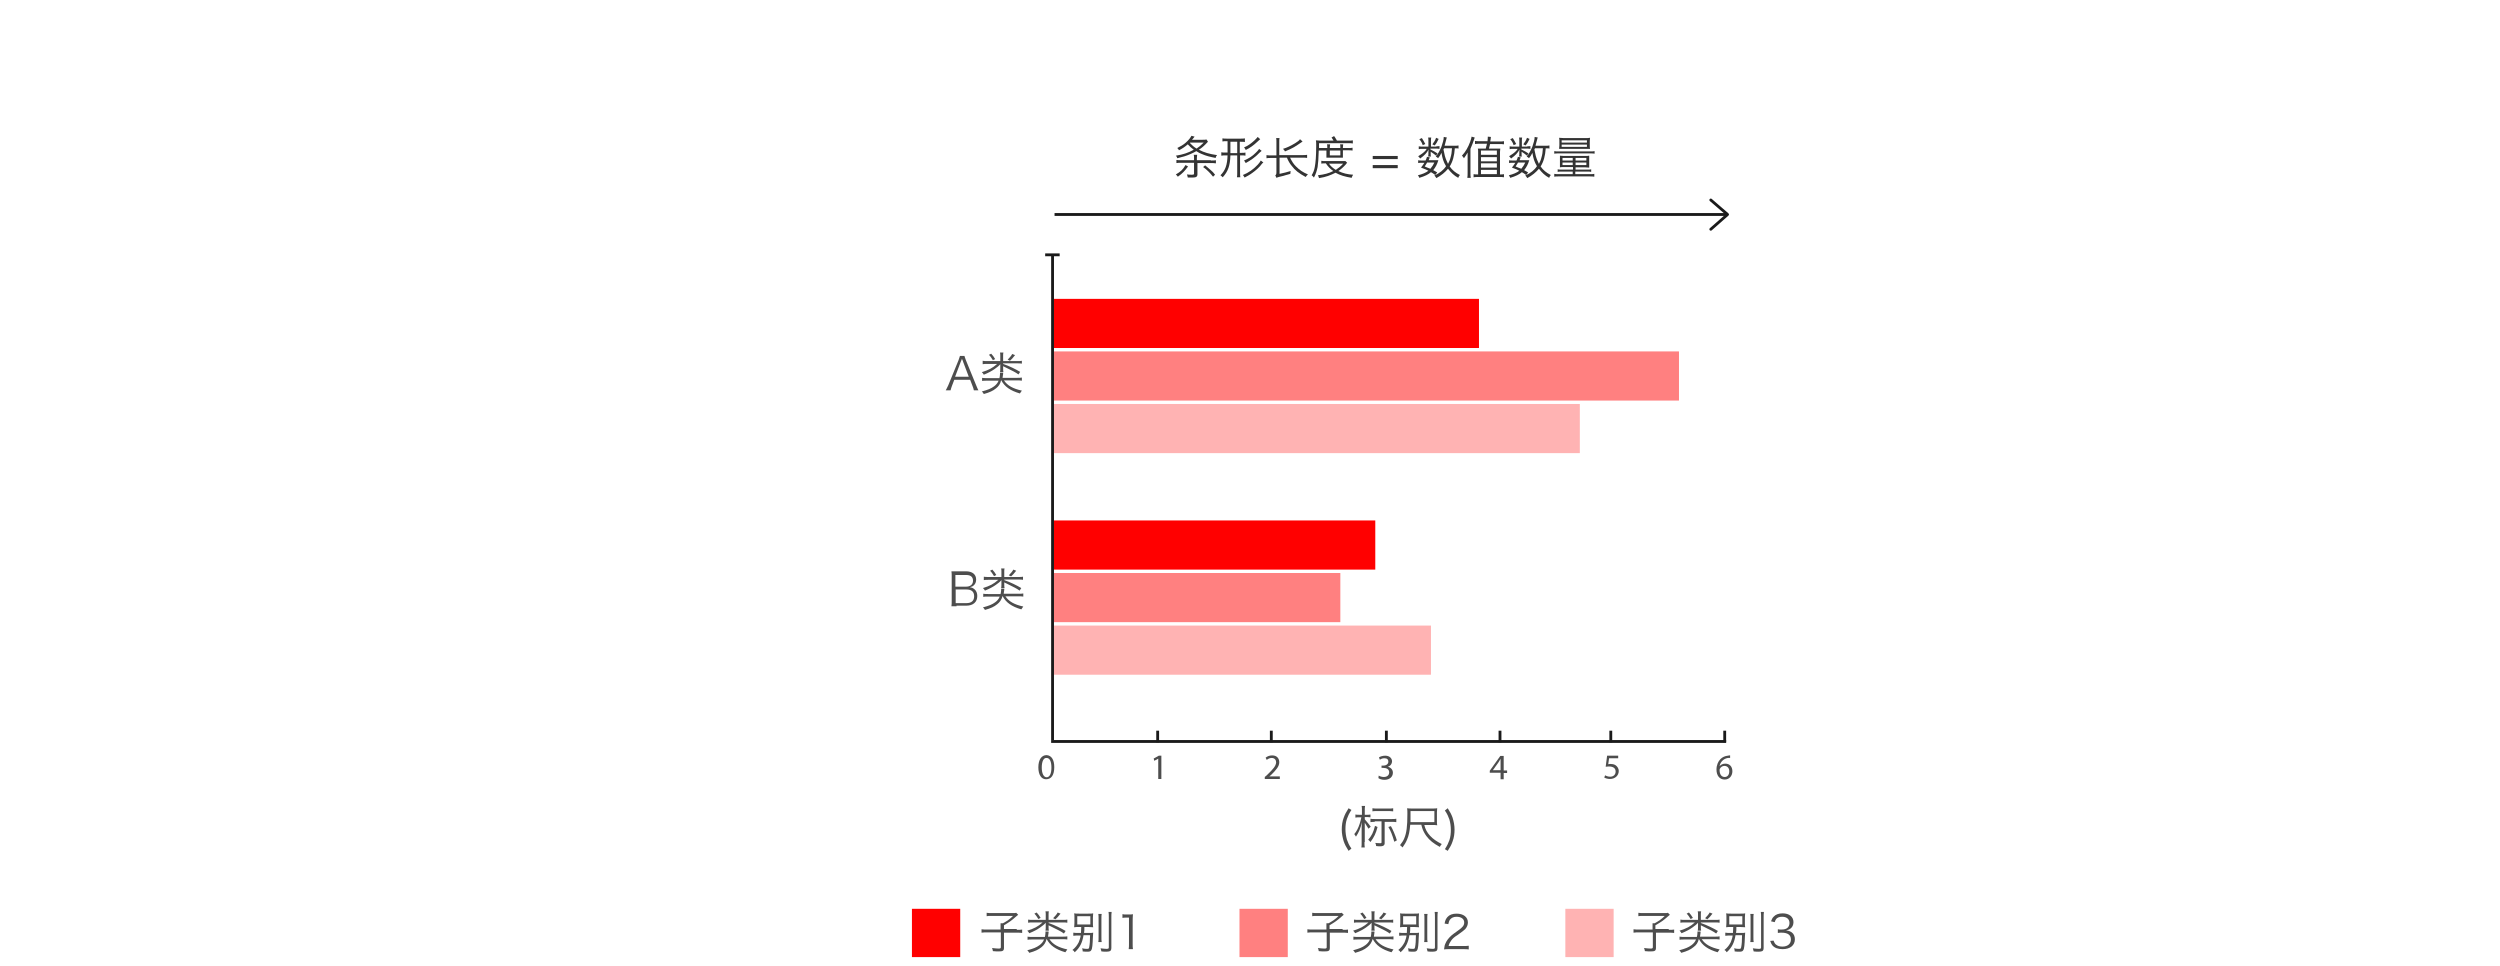
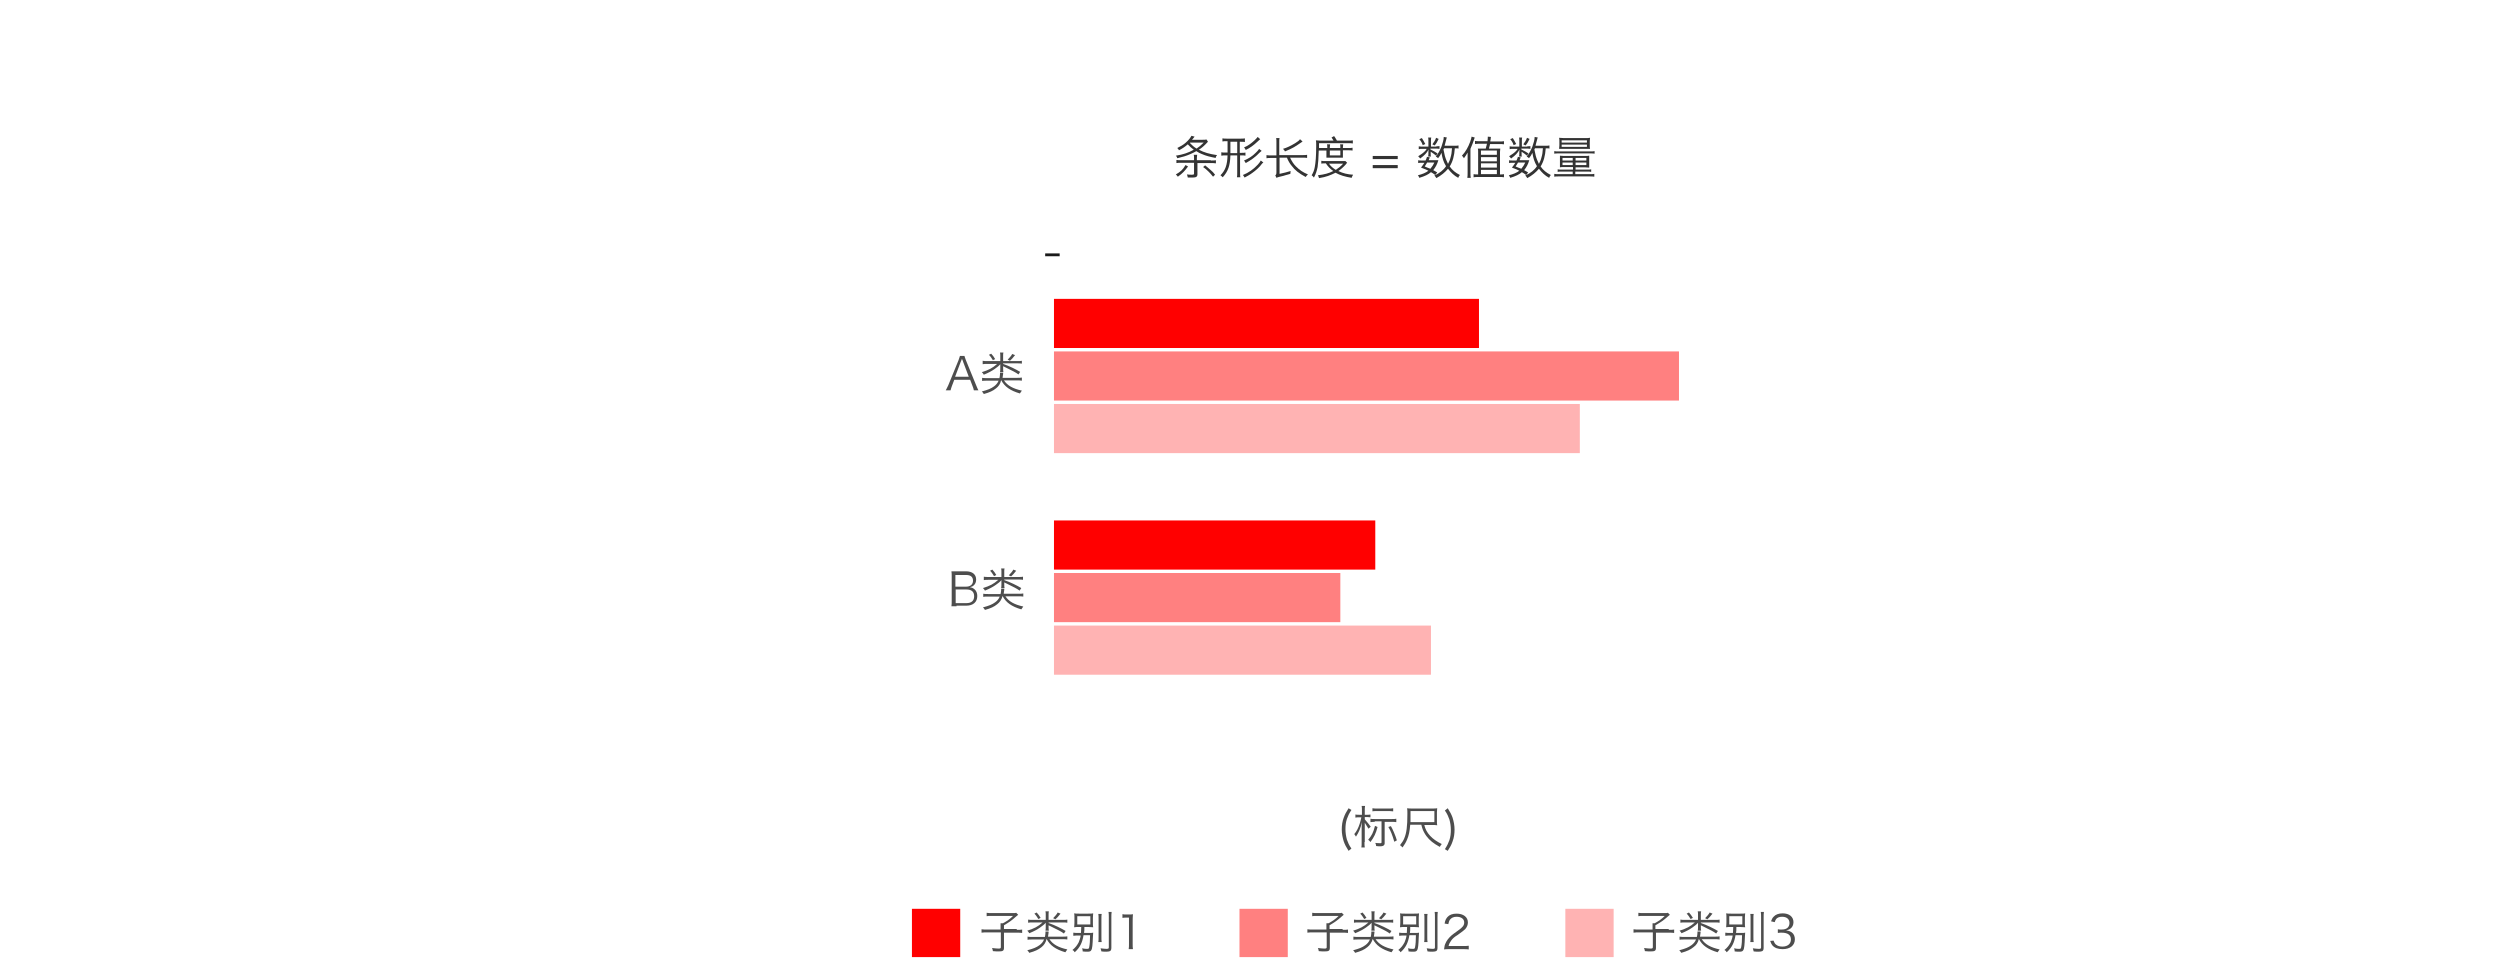
<svg xmlns="http://www.w3.org/2000/svg" width="900" height="340" viewBox="-300,-30,880,340" style="max-width: 100%; height: auto; font: 10px sans-serif;">
  <g id="Layer_2">
    <rect x="71" y="75.2" width="149.6" height="17.3" fill="#FF0000" />
    <rect x="71" y="93.7" width="220" height="17.3" fill="#FF8080" />
    <rect x="71" y="112.2" width="185.1" height="17.3" fill="#FFB3B3" />
    <rect x="71" y="153.2" width="113.1" height="17.3" fill="#FF0000" />
    <rect x="71" y="171.7" width="100.8" height="17.3" fill="#FF8080" />
    <rect x="71" y="190.2" width="132.7" height="17.3" fill="#FFB3B3" />
  </g>
  <g id="Layer_1">
    <g>
-       <path d="M71.1,240c0,2.8-1,4.3-2.9,4.3c-1.6,0-2.7-1.5-2.7-4.2c0-2.8,1.2-4.3,2.9-4.3C70.1,235.9,71.1,237.4,71.1,240    z M66.7,240.2c0,2.1,0.7,3.4,1.7,3.4c1.1,0,1.7-1.3,1.7-3.4c0-2-0.5-3.4-1.7-3.4C67.4,236.7,66.7,237.9,66.7,240.2z" fill="#4D4D4D" />
-     </g>
-     <g>
-       <path d="M107.8,237L107.8,237l-1.5,0.8l-0.2-0.8l1.8-1h0.9v8.2h-1.1V237z" fill="#4D4D4D" />
-     </g>
-     <g>
-       <path d="M145.2,244.2v-0.7l0.9-0.8c2.1-2,3-3.1,3.1-4.3c0-0.8-0.4-1.6-1.6-1.6c-0.7,0-1.4,0.4-1.7,0.7l-0.4-0.8    c0.6-0.5,1.4-0.8,2.3-0.8c1.8,0,2.5,1.2,2.5,2.4c0,1.5-1.1,2.7-2.8,4.4l-0.7,0.6v0h3.7v0.9H145.2z" fill="#4D4D4D" />
-     </g>
-     <g>
-       <path d="M185.3,243c0.3,0.2,1,0.5,1.8,0.5c1.4,0,1.9-0.9,1.9-1.6c0-1.2-1-1.6-2.1-1.6h-0.6v-0.8h0.6    c0.8,0,1.8-0.4,1.8-1.4c0-0.7-0.4-1.2-1.4-1.2c-0.7,0-1.3,0.3-1.6,0.5l-0.3-0.8c0.4-0.3,1.3-0.6,2.2-0.6c1.6,0,2.4,1,2.4,2    c0,0.8-0.5,1.6-1.5,1.9v0c1,0.2,1.8,1,1.8,2.1c0,1.3-1,2.5-3,2.5c-0.9,0-1.7-0.3-2.1-0.6L185.3,243z" fill="#4D4D4D" />
-     </g>
-     <g>
-       <path d="M228.2,244.2V242h-3.8v-0.7l3.7-5.2h1.2v5.1h1.2v0.9h-1.2v2.2H228.2z M228.2,241.1v-2.7c0-0.4,0-0.9,0-1.3h0    c-0.3,0.5-0.5,0.8-0.7,1.2l-2,2.8v0H228.2z" fill="#4D4D4D" />
-     </g>
-     <g>
-       <path d="M269.5,236.9h-3.1l-0.3,2.1c0.2,0,0.4-0.1,0.7-0.1c0.6,0,1.3,0.1,1.8,0.4c0.6,0.4,1.2,1.1,1.2,2.1    c0,1.6-1.3,2.8-3.1,2.8c-0.9,0-1.7-0.3-2-0.5l0.3-0.8c0.3,0.2,1,0.5,1.8,0.5c1.1,0,1.9-0.7,1.9-1.8c0-1.1-0.7-1.8-2.4-1.8    c-0.5,0-0.8,0.1-1.1,0.1l0.5-3.9h3.9V236.9z" fill="#4D4D4D" />
-     </g>
-     <g>
-       <path d="M309,236.8c-0.2,0-0.5,0-0.8,0c-1.7,0.3-2.7,1.6-2.9,2.9h0c0.4-0.5,1.1-0.9,2-0.9c1.5,0,2.5,1,2.5,2.7    c0,1.5-1,2.9-2.7,2.9c-1.8,0-2.9-1.4-2.9-3.5c0-1.6,0.6-2.9,1.4-3.7c0.7-0.7,1.6-1.1,2.6-1.2c0.3-0.1,0.6-0.1,0.8-0.1V236.8z     M308.7,241.5c0-1.2-0.7-1.9-1.7-1.9c-0.7,0-1.3,0.4-1.6,1c-0.1,0.1-0.1,0.3-0.1,0.5c0,1.4,0.6,2.4,1.8,2.4    C308.1,243.5,308.7,242.7,308.7,241.5z" fill="#4D4D4D" />
-     </g>
-     <line x1="70" y1="231" x2="307.6" y2="231" fill="none" stroke="#1A1A1A" />
-     <line x1="107.5" y1="231.3" x2="107.5" y2="227.2" fill="none" stroke="#1A1A1A" />
-     <line x1="147.5" y1="231.3" x2="147.5" y2="227.2" fill="none" stroke="#1A1A1A" />
-     <line x1="188" y1="231.3" x2="188" y2="227.2" fill="none" stroke="#1A1A1A" />
-     <line x1="228" y1="231.3" x2="228" y2="227.2" fill="none" stroke="#1A1A1A" />
-     <line x1="267" y1="231.3" x2="267" y2="227.2" fill="none" stroke="#1A1A1A" />
-     <line x1="307.1" y1="231.3" x2="307.1" y2="227.2" fill="none" stroke="#1A1A1A" />
-     <line x1="70.5" y1="230.5" x2="70.5" y2="60" fill="none" stroke="#1A1A1A" />
-     <g>
      <path d="M42.8,107.4c-0.1-0.6-0.3-1.1-0.5-1.6l-0.8-2.1h-5.6l-0.8,2.1c-0.2,0.6-0.4,1.1-0.5,1.6h-1.7    c0.3-0.5,0.4-0.8,0.9-1.8l3.6-8.8c0.3-0.8,0.4-1.1,0.5-1.5h1.6c0.1,0.3,0.1,0.5,0.5,1.5l3.6,8.8c0.4,1,0.6,1.4,0.8,1.8H42.8z     M39,97.3c0-0.1,0-0.1-0.4-1c-0.1,0.2-0.1,0.4-0.2,0.5c-0.1,0.3-0.1,0.4-0.2,0.5l-2,5.3h4.8L39,97.3z" fill="#4D4D4D" />
      <path d="M50.6,106.7c-1.1,0.9-2.2,1.4-4.3,2c-0.2-0.4-0.4-0.6-0.7-0.9c2.2-0.6,3.2-1,4.3-1.8c0.7-0.5,1.3-1.2,1.6-2    h-4.1c-0.8,0-1.3,0-1.7,0.1v-1.1c0.5,0.1,1,0.1,1.7,0.1h4.4c0.1-0.5,0.2-0.9,0.2-1.4c0-0.2,0-0.3,0-0.5l1.1,0c0,0.2,0,0.2,0,0.4    c-0.1,0.6-0.1,0.9-0.2,1.4H58c0.7,0,1.2,0,1.7-0.1v1.1c-0.5-0.1-1.1-0.1-1.7-0.1h-4.6c1.2,1.8,3.1,2.9,6.3,3.6    c-0.3,0.4-0.4,0.6-0.7,1c-3.4-1-5.4-2.4-6.6-4.7C52.1,105.2,51.5,106,50.6,106.7z M53.1,99.5c0,0.8,0,1,0.1,1.5H52    c0.1-0.4,0.1-0.8,0.1-1.5v-1.3c-0.4,0.5-1.1,1.1-2,1.7c-1,0.7-2.1,1.3-3.8,2c-0.2-0.4-0.4-0.6-0.7-0.9c2.5-0.8,3.7-1.4,5.4-2.9    h-3.5c-0.6,0-1.2,0-1.6,0.1V97c0.5,0.1,1,0.1,1.6,0.1h4.6v-1.9c0-0.4,0-0.7-0.1-1.1h1.2c-0.1,0.4-0.1,0.6-0.1,1.1v1.9h5    c0.7,0,1.2,0,1.6-0.1V98c-0.5-0.1-1-0.1-1.6-0.1h-5v0.2c2.3,0.8,4.3,1.8,6,2.8l-0.6,0.9c-1.1-0.8-2-1.2-4-2.2    c-0.5-0.3-1.1-0.5-1.4-0.7V99.5z M48.9,94.5c0.6,0.7,0.9,1,1.4,1.9l-0.8,0.4c-0.5-0.8-0.8-1.3-1.4-1.9L48.9,94.5z M57.3,95    c-0.8,1-1.2,1.5-1.8,2l-0.8-0.4c0.7-0.7,1.3-1.4,1.6-2L57.3,95z" fill="#4D4D4D" />
    </g>
    <g>
      <path d="M36.7,183.4c-0.7,0-1.2,0-1.8,0c0.1-0.6,0.1-1.1,0.1-2v-8.6c0-0.7,0-1.1-0.1-1.7c0.5,0,0.8,0,1.7,0h3.4    c2.3,0,3.6,1.1,3.6,2.9c0,0.9-0.3,1.6-0.9,2.1c-0.3,0.3-0.6,0.4-1.3,0.6c0.7,0.1,1.1,0.3,1.6,0.7c0.7,0.6,1,1.4,1,2.4    c0,2.1-1.4,3.4-3.9,3.4H36.7z M40.1,176.5c1.5,0,2.4-0.8,2.4-2.1c0-1.3-0.8-2-2.4-2h-3.8v4.1H40.1z M36.3,182.3h3.9    c1.7,0,2.7-0.8,2.7-2.4c0-1.6-0.9-2.4-2.7-2.4h-3.8V182.3z" fill="#4D4D4D" />
      <path d="M51,182.7c-1.1,0.9-2.2,1.4-4.3,2c-0.2-0.4-0.4-0.6-0.7-0.9c2.2-0.6,3.2-1,4.3-1.8c0.7-0.5,1.3-1.2,1.6-2    h-4.1c-0.8,0-1.3,0-1.7,0.1v-1.1c0.5,0.1,1,0.1,1.7,0.1h4.4c0.1-0.5,0.2-0.9,0.2-1.4c0-0.2,0-0.3,0-0.5l1.1,0c0,0.2,0,0.2,0,0.4    c-0.1,0.6-0.1,0.9-0.2,1.4h5.2c0.7,0,1.2,0,1.7-0.1v1.1c-0.5-0.1-1.1-0.1-1.7-0.1h-4.6c1.2,1.8,3.1,2.9,6.3,3.6    c-0.3,0.4-0.4,0.6-0.7,1c-3.4-1-5.4-2.4-6.6-4.7C52.5,181.2,51.9,182,51,182.7z M53.5,175.5c0,0.8,0,1,0.1,1.5h-1.2    c0.1-0.4,0.1-0.8,0.1-1.5v-1.3c-0.4,0.5-1.1,1.1-2,1.7c-1,0.7-2.1,1.3-3.8,2c-0.2-0.4-0.4-0.6-0.7-0.9c2.5-0.8,3.7-1.4,5.4-2.9    h-3.5c-0.6,0-1.2,0-1.6,0.1V173c0.5,0.1,1,0.1,1.6,0.1h4.6v-1.9c0-0.4,0-0.7-0.1-1.1h1.2c-0.1,0.4-0.1,0.6-0.1,1.1v1.9h5    c0.7,0,1.2,0,1.6-0.1v1.1c-0.5-0.1-1-0.1-1.6-0.1h-5v0.2c2.3,0.8,4.3,1.8,6,2.8l-0.6,0.9c-1.1-0.8-2-1.2-4-2.2    c-0.5-0.3-1.1-0.5-1.4-0.7V175.5z M49.3,170.5c0.6,0.7,0.9,1,1.4,1.9l-0.8,0.4c-0.5-0.8-0.8-1.3-1.4-1.9L49.3,170.5z M57.7,170.9    c-0.8,1-1.2,1.5-1.8,2l-0.8-0.4c0.7-0.7,1.3-1.4,1.6-2L57.7,170.9z" fill="#4D4D4D" />
    </g>
-     <line x1="71.2" y1="45.5" x2="308" y2="45.5" fill="none" stroke="#1A1A1A" />
-     <polyline points="302.2,40.4 308.1,45.5 302.2,50.7  " fill="none" stroke="#1A1A1A" stroke-linecap="round" stroke-linejoin="round" />
    <g>
      <path d="M118.2,28.6c-1.2,1.6-1.9,2.4-3.6,3.6c-0.3-0.4-0.4-0.5-0.7-0.8c1.7-1,2.4-1.6,3.4-3.3L118.2,28.6z     M125.2,19.9c-0.1,0.1-0.1,0.1-0.2,0.2c-1.1,1.2-2,2-3,2.6c1.9,1,3.7,1.5,6.4,1.9c-0.3,0.4-0.4,0.5-0.5,1c-2-0.4-3.3-0.7-4.9-1.4    c-0.6-0.2-1.1-0.5-1.9-1c-0.6,0.4-1.2,0.6-2,1c-1.6,0.7-2.6,1-4.7,1.5c-0.1-0.4-0.2-0.6-0.5-0.9c2.5-0.4,4.4-1,6.3-2.1    c-0.8-0.6-1.4-1.1-2.1-1.9c-0.9,0.8-1.9,1.5-3.1,2.1c-0.1-0.3-0.3-0.5-0.6-0.8c1.2-0.6,2.1-1.1,3-1.9c0.9-0.8,1.5-1.5,2-2.4    l1.1,0.3c-0.2,0.2-0.3,0.4-0.9,1.1h3.6c0.7,0,1.1,0,1.5-0.1L125.2,19.9z M126.2,26.5c0.9,0,1.4,0,1.8-0.1v1.1    c-0.6-0.1-1.1-0.1-1.8-0.1h-4.7v3.9c0,0.9-0.4,1.2-1.8,1.2c-0.4,0-1,0-1.6,0c-0.1-0.4-0.1-0.6-0.3-1.1c0.7,0.1,1.2,0.1,1.7,0.1    c0.7,0,0.8-0.1,0.8-0.4v-3.8h-4.7c-0.4,0-1,0-1.5,0.1v-1.1c0.5,0.1,0.9,0.1,1.8,0.1h4.4v-0.8c0-0.5,0-0.7-0.1-1.1h1.2    c0,0.4-0.1,0.6-0.1,1.1v0.8H126.2z M118.9,20.2c0,0,0,0.1-0.1,0.1c0.9,0.9,1.4,1.4,2.4,2c0.9-0.6,1.6-1.2,2.5-2.1H118.9z     M127,32.2c-0.9-1.1-1-1.2-1.6-1.8c-0.8-0.8-1.2-1.1-1.9-1.6l0.7-0.6c0.6,0.5,1,0.8,2,1.7c0.6,0.5,0.9,0.8,1.5,1.6L127,32.2z" fill="#333333" />
      <path d="M136.5,23.8h0.5c0.7,0,1,0,1.4-0.1v1.1c-0.4-0.1-0.7-0.1-1.4-0.1h-0.5v6c0,0.8,0,1.2,0.1,1.7l-1.2,0    c0.1-0.5,0.1-0.9,0.1-1.7v-6h-2.4c-0.1,3.6-0.8,5.6-2.7,7.7c-0.3-0.3-0.4-0.4-0.8-0.7c1.7-1.7,2.4-3.6,2.5-7h-0.7    c-0.6,0-1,0-1.5,0.1v-1.2c0.4,0.1,0.8,0.1,1.5,0.1h0.7v-4h-0.4c-0.7,0-1,0-1.4,0.1v-1.1c0.5,0.1,0.9,0.1,1.5,0.1h5    c0.6,0,1,0,1.4-0.1V20c-0.4-0.1-0.7-0.1-1.4-0.1h-0.4V23.8z M133.1,19.9v4h2.4v-4H133.1z M144.7,27.2c-0.4,0.3-0.4,0.3-1.1,1.2    c-0.7,0.8-1.7,1.7-2.7,2.4c-0.9,0.7-1.7,1.1-2.8,1.7c-0.2-0.3-0.3-0.6-0.6-0.9c2-0.8,3.7-2,5.2-3.6c0.5-0.5,0.9-1.1,1.1-1.5    L144.7,27.2z M143.6,19c-0.2,0.2-0.4,0.3-0.9,0.8c-1.5,1.4-2.6,2.2-4.2,3c-0.2-0.4-0.3-0.6-0.6-0.9c1.4-0.6,2.5-1.4,3.7-2.5    c0.6-0.6,0.9-0.9,1.1-1.2L143.6,19z M144.1,23.1c-0.2,0.2-0.4,0.3-0.7,0.6c-1.5,1.6-3.1,2.7-4.9,3.7c-0.2-0.4-0.4-0.6-0.6-0.9    c1.6-0.7,2.8-1.4,4.1-2.7c0.5-0.5,1-1,1.2-1.4L144.1,23.1z" fill="#333333" />
      <path d="M150.4,25.5v5.7c1.7-0.4,2.3-0.5,3.9-1l-0.1,1c-0.6,0.2-0.6,0.2-1.8,0.5c-0.6,0.2-0.6,0.2-1.9,0.5    c-0.7,0.2-0.8,0.2-1.2,0.4l-0.4-0.9c0.2-0.2,0.3-0.2,0.3-0.4c0.1-0.1,0.1-0.6,0.1-0.9l0-4.8h-1.9c-0.7,0-1.1,0-1.6,0.1v-1.1    c0.4,0.1,0.9,0.1,1.6,0.1h1.9V20c0-0.7,0-1-0.1-1.4h1.2c-0.1,0.4-0.1,0.8-0.1,1.4v4.6h8.2c0.7,0,1.1,0,1.6-0.1v1.1    c-0.4-0.1-0.9-0.1-1.5-0.1h-4.5c0.7,1.4,1.2,2.2,2.1,3.1c1.2,1.2,2.3,2,4.2,2.8c-0.3,0.2-0.6,0.6-0.8,0.9    c-2.4-1.3-3.8-2.4-4.9-3.9c-0.7-0.8-1.3-1.9-1.7-2.9H150.4z M158.5,19.8c-0.1,0.1-0.1,0.1-0.4,0.3c-0.6,0.4-1.9,1.3-2.6,1.7    c-0.9,0.5-1.9,1-3.2,1.5c-0.2-0.4-0.3-0.6-0.7-0.9c1.4-0.4,2.8-1.1,4.3-2c0.8-0.5,1.5-1,1.7-1.4L158.5,19.8z" fill="#333333" />
      <path d="M164.2,23c-0.1,3-0.2,4.4-0.4,5.8c-0.3,1.4-0.6,2.4-1.3,3.7c-0.3-0.4-0.5-0.6-0.8-0.8c0.6-1,0.9-1.8,1.1-2.9    c0.3-1.6,0.5-3.8,0.5-7.4c0-1,0-1.5-0.1-2c0.5,0,1,0.1,1.6,0.1h4.6c-0.3-0.5-0.4-0.7-0.7-1.1l0.9-0.5c0.3,0.4,0.3,0.4,0.9,1.4    c0,0,0,0,0.1,0.2h3.9c0.8,0,1.3,0,1.7-0.1v1.1c-0.5-0.1-0.9-0.1-1.7-0.1h-10.2l0,1.7h2.9v-0.3c0-0.4,0-0.7-0.1-1h1.1    c0,0.3-0.1,0.6-0.1,1v0.3h3.7v-0.2c0-0.4,0-0.8-0.1-1.1h1.1c0,0.3-0.1,0.6-0.1,1.1v0.2h1.9c0.7,0,1.1,0,1.5-0.1v1    c-0.4-0.1-0.8-0.1-1.5-0.1h-1.9v1.6c0,0.4,0,0.7,0,1c-0.3,0-0.4,0-1,0h-3.6c-0.6,0-0.9,0-1.2,0c0-0.3,0-0.6,0-1V23H164.2z     M174.2,27.3c-0.2,0.2-0.3,0.3-0.5,0.6c-0.7,0.8-1.7,1.7-2.6,2.3c1.6,0.8,3.3,1.2,5.2,1.3c-0.2,0.4-0.4,0.6-0.5,1.1    c-2.4-0.4-4.1-0.9-5.7-1.8c-1.8,0.9-3.3,1.5-5.8,1.9c-0.1-0.4-0.2-0.6-0.4-1c2.3-0.3,3.9-0.7,5.4-1.5c-1.1-0.8-1.8-1.5-2.6-2.7    c-0.8,0-1.2,0-1.6,0.1v-1c0.4,0.1,0.8,0.1,1.6,0.1h5.8c0.5,0,0.8,0,1.1,0L174.2,27.3z M167.8,27.6c0.6,0.9,1.3,1.5,2.4,2.2    c1-0.7,1.6-1.1,2.6-2.2H167.8z M168.1,24.7h3.7V23h-3.7V24.7z" fill="#333333" />
      <path d="M192,24.9V26h-8.8v-1.1H192z M192,28.1v1.1h-8.8v-1.1H192z" fill="#333333" />
      <path d="M205.6,21.5c0.6,0,0.8,0,1.1-0.1v1c-0.3,0-0.5-0.1-1.1-0.1h-2.1v0.3c1.4,0.7,1.4,0.7,2.5,1.4l-0.5,0.8    c-0.7-0.6-0.9-0.7-1.6-1.2c-0.1-0.1-0.2-0.1-0.3-0.2v1c0,0.2,0,0.5,0.1,0.7h-1c0-0.2,0.1-0.4,0.1-0.7v-0.9c0-0.3,0-0.5,0.1-0.9    c-0.8,1.4-1.4,2-3,3.2c-0.2-0.3-0.4-0.5-0.7-0.8c1.1-0.7,1.7-1.1,2.4-1.8c0.2-0.2,0.3-0.3,0.6-0.8h-1.5c-0.6,0-0.9,0-1.3,0.1v-1    c0.3,0.1,0.7,0.1,1.3,0.1h2.1v-2.1c0-0.4,0-0.7-0.1-1.1h1.1c-0.1,0.4-0.1,0.6-0.1,1.1v2.1H205.6z M205.2,31.6    c-0.7-0.5-0.9-0.7-1.5-1c-0.9,0.8-2.1,1.4-4.1,2c-0.1-0.4-0.3-0.6-0.5-0.9c1.6-0.4,2.8-0.9,3.7-1.6c-0.8-0.4-1.2-0.6-2.6-1.1    c0.6-0.7,0.7-1,1.2-1.7h-1c-0.5,0-0.8,0-1.2,0.1v-1c0.3,0.1,0.6,0.1,1.2,0.1h1.4c0.2-0.4,0.3-0.6,0.5-1.3l1,0.2    c-0.3,0.6-0.3,0.8-0.4,1h2.2c0.1,0,0.5,0,1.2,0c-0.5,1.6-0.9,2.3-1.8,3.5c0.7,0.4,0.8,0.4,1.4,0.8L205.2,31.6z M200.5,18.6    c0.5,0.8,0.8,1.3,1.2,2.1l-0.9,0.4c-0.3-0.9-0.6-1.4-1.2-2.1L200.5,18.6z M202.3,27.3c-0.2,0.4-0.4,0.6-0.8,1.3    c0.9,0.4,1.2,0.5,2,0.8c0.6-0.7,1.1-1.5,1.4-2.2H202.3z M206.4,18.9c-0.5,1.1-0.8,1.6-1.4,2.3l-0.8-0.4c0.6-0.8,1-1.4,1.3-2.3    L206.4,18.9z M213.5,22.3c-0.4-0.1-0.6-0.1-1.4-0.1c-0.2,2.7-0.7,4.6-1.8,6.4c0.9,1.3,2,2.2,3.6,3c-0.3,0.3-0.4,0.5-0.6,1    c-1.5-0.8-2.6-1.9-3.6-3.2c-1.1,1.3-2.3,2.3-4.1,3.3c-0.2-0.4-0.4-0.6-0.7-0.9c1.9-0.9,3.2-1.9,4.1-3.3c-0.9-1.5-1.3-2.8-1.6-4.7    c-0.4,0.8-0.6,1.2-1.2,1.9c-0.3-0.3-0.4-0.4-0.8-0.6c0.8-1,1.4-2,2-3.5c0.4-1.2,0.8-2.4,0.8-3.4l1.1,0.2c-0.1,0.2-0.1,0.2-0.3,1    c-0.2,0.8-0.3,1-0.5,1.9h3.4c0.7,0,1.1,0,1.5-0.1V22.3z M208.3,22.2c0,0.1,0,0.1-0.1,0.2c0,0.1-0.1,0.1-0.1,0.2    c0.3,1.5,0.3,1.5,0.5,2.3c0.3,1.1,0.7,1.9,1.1,2.8c0.4-0.8,0.7-1.4,0.9-2.3c0.3-1,0.4-1.7,0.5-3.2H208.3z" fill="#333333" />
      <path d="M217.6,30.7c0,0.8,0,1.4,0.1,1.9h-1.2c0.1-0.6,0.1-1.1,0.1-2v-5c0-0.6,0-1.1,0-1.9c-0.5,0.9-0.8,1.3-1.3,2    c-0.2-0.4-0.4-0.6-0.7-0.9c1.3-1.4,2.2-3,2.9-4.9c0.3-0.9,0.4-1.2,0.5-1.8l1.1,0.3c-0.1,0.3-0.2,0.5-0.3,0.9    c-0.3,0.8-0.4,1.1-0.5,1.4c-0.5,1.2-0.5,1.2-0.7,1.7V30.7z M223,22.2c0.2-0.9,0.3-0.9,0.4-1.6h-2.7c-0.5,0-1,0-1.5,0.1v-1.1    c0.4,0.1,0.9,0.1,1.5,0.1h2.9c0.1-0.9,0.1-1.1,0.1-1.4c0,0,0-0.1,0-0.2l1.1,0.1c0,0.2,0,0.2-0.1,0.8c0,0.2,0,0.2-0.1,0.5    c0,0.1,0,0.1,0,0.3h3.1c0.7,0,1.2,0,1.7-0.1v1.1c-0.5-0.1-1-0.1-1.7-0.1h-3.2c0,0.2-0.2,0.8-0.4,1.6h2.8c0.5,0,0.8,0,1.2,0    c0,0.4-0.1,0.7-0.1,1.2v7.9h0.2c0.3,0,0.8,0,1.2-0.1v1.1c-0.5-0.1-1-0.1-1.7-0.1h-7.4c-0.6,0-1,0-1.6,0.1v-1.1    c0.4,0.1,0.9,0.1,1.3,0.1h0.3v-7.9c0-0.5,0-0.9-0.1-1.2c0.3,0,0.7,0,1.2,0H223z M221.3,24.5h5.6V23h-5.6V24.5z M221.3,26.8h5.6    v-1.5h-5.6V26.8z M221.3,29h5.6v-1.5h-5.6V29z M221.3,31.3h5.6v-1.5h-5.6V31.3z" fill="#333333" />
      <path d="M237.6,21.5c0.6,0,0.8,0,1.1-0.1v1c-0.3,0-0.5-0.1-1.1-0.1h-2.1v0.3c1.4,0.7,1.4,0.7,2.5,1.4l-0.5,0.8    c-0.7-0.6-0.9-0.7-1.6-1.2c-0.1-0.1-0.2-0.1-0.3-0.2v1c0,0.2,0,0.5,0.1,0.7h-1c0-0.2,0.1-0.4,0.1-0.7v-0.9c0-0.3,0-0.5,0.1-0.9    c-0.8,1.4-1.4,2-3,3.2c-0.2-0.3-0.4-0.5-0.7-0.8c1.1-0.7,1.7-1.1,2.4-1.8c0.2-0.2,0.3-0.3,0.6-0.8h-1.5c-0.6,0-0.9,0-1.3,0.1v-1    c0.3,0.1,0.7,0.1,1.3,0.1h2.1v-2.1c0-0.4,0-0.7-0.1-1.1h1.1c-0.1,0.4-0.1,0.6-0.1,1.1v2.1H237.6z M237.2,31.6    c-0.7-0.5-0.9-0.7-1.5-1c-0.9,0.8-2.1,1.4-4.1,2c-0.1-0.4-0.3-0.6-0.5-0.9c1.6-0.4,2.8-0.9,3.7-1.6c-0.8-0.4-1.2-0.6-2.6-1.1    c0.6-0.7,0.7-1,1.2-1.7h-1c-0.5,0-0.8,0-1.2,0.1v-1c0.3,0.1,0.6,0.1,1.2,0.1h1.4c0.2-0.4,0.3-0.6,0.5-1.3l1,0.2    c-0.3,0.6-0.3,0.8-0.4,1h2.2c0.1,0,0.5,0,1.2,0c-0.5,1.6-0.9,2.3-1.8,3.5c0.7,0.4,0.8,0.4,1.4,0.8L237.2,31.6z M232.5,18.6    c0.5,0.8,0.8,1.3,1.2,2.1l-0.9,0.4c-0.3-0.9-0.6-1.4-1.2-2.1L232.5,18.6z M234.3,27.3c-0.2,0.4-0.4,0.6-0.8,1.3    c0.9,0.4,1.2,0.5,2,0.8c0.6-0.7,1.1-1.5,1.4-2.2H234.3z M238.4,18.9c-0.5,1.1-0.8,1.6-1.4,2.3l-0.8-0.4c0.6-0.8,1-1.4,1.3-2.3    L238.4,18.9z M245.5,22.3c-0.4-0.1-0.6-0.1-1.4-0.1c-0.2,2.7-0.7,4.6-1.8,6.4c0.9,1.3,2,2.2,3.6,3c-0.3,0.3-0.4,0.5-0.6,1    c-1.5-0.8-2.6-1.9-3.6-3.2c-1.1,1.3-2.3,2.3-4.1,3.3c-0.2-0.4-0.4-0.6-0.7-0.9c1.9-0.9,3.2-1.9,4.1-3.3c-0.9-1.5-1.3-2.8-1.6-4.7    c-0.4,0.8-0.6,1.2-1.2,1.9c-0.3-0.3-0.4-0.4-0.8-0.6c0.8-1,1.4-2,2-3.5c0.4-1.2,0.8-2.4,0.8-3.4l1.1,0.2c-0.1,0.2-0.1,0.2-0.3,1    c-0.2,0.8-0.3,1-0.5,1.9h3.4c0.7,0,1.1,0,1.5-0.1V22.3z M240.3,22.2c0,0.1,0,0.1-0.1,0.2c0,0.1-0.1,0.1-0.1,0.2    c0.3,1.5,0.3,1.5,0.5,2.3c0.3,1.1,0.7,1.9,1.1,2.8c0.4-0.8,0.7-1.4,0.9-2.3c0.3-1,0.4-1.7,0.5-3.2H240.3z" fill="#333333" />
      <path d="M247.1,23.2c0.4,0.1,0.9,0.1,1.6,0.1h11c0.7,0,1.2,0,1.6-0.1v0.9c-0.4-0.1-0.8-0.1-1.6-0.1h-11    c-0.8,0-1.2,0-1.6,0.1V23.2z M254.6,29.7h4.2c0.7,0,1,0,1.3-0.1v0.9c-0.4-0.1-0.8-0.1-1.4-0.1h-4.2v0.9h5.1c0.7,0,1.2,0,1.6-0.1v1    c-0.5-0.1-1-0.1-1.6-0.1h-10.9c-0.7,0-1.2,0-1.6,0.1v-1c0.5,0.1,0.9,0.1,1.6,0.1h4.9v-0.9h-3.9c-0.6,0-1,0-1.4,0.1v-0.9    c0.4,0.1,0.7,0.1,1.4,0.1h4v-0.9h-3.1c-0.7,0-1.1,0-1.5,0.1c0-0.4,0-0.6,0-1.3v-1.7c0-0.4,0-0.7,0-1.1c0.3,0,0.8,0.1,1.5,0.1h7.3    c0.6,0,1,0,1.5-0.1c0,0.3,0,0.6,0,1.1v1.8c0,0.6,0,1,0,1.3c-0.6,0-1-0.1-1.5-0.1h-3.3V29.7z M250.4,22.4c-0.9,0-1.2,0-1.6,0    c0-0.4,0.1-0.7,0.1-1.2v-1.5c0-0.5,0-0.8-0.1-1.2c0.5,0,0.9,0.1,1.6,0.1h7.7c0.7,0,1.1,0,1.6-0.1c0,0.4-0.1,0.7-0.1,1.2v1.5    c0,0.5,0,0.8,0.1,1.2c-0.4,0-0.7,0-1.6,0H250.4z M249.7,20.2h8.9v-0.8h-8.9V20.2z M249.7,21.7h8.9v-0.8h-8.9V21.7z M253.7,25.6    H250v0.9h3.6V25.6z M253.7,27.2H250v0.9h3.6V27.2z M258.4,26.5v-0.9h-3.8v0.9H258.4z M258.4,28.1v-0.9h-3.8v0.9H258.4z" fill="#333333" />
    </g>
    <g>
      <g>
        <path d="M174.7,269.5c-0.9-1.4-1.3-2.2-1.7-3.3c-0.4-1.3-0.7-2.7-0.7-4.2c0-1.5,0.2-2.9,0.7-4.2     c0.4-1.1,0.8-1.9,1.7-3.3l1,0.6c-0.9,1.4-1.2,2.1-1.6,3.2c-0.4,1.2-0.5,2.4-0.5,3.6s0.2,2.5,0.5,3.6c0.4,1.1,0.7,1.9,1.6,3.2     L174.7,269.5z" fill="#4D4D4D" />
        <path d="M180.3,266.4c0,0.9,0,1.4,0.1,1.9h-1.2c0.1-0.4,0.1-1,0.1-1.9v-4.4c0-0.7,0-1.6,0.1-2.6     c-0.5,2.2-1.1,3.6-2.1,5.1c-0.2-0.4-0.4-0.6-0.6-0.9c0.8-0.9,1.4-2.1,1.9-3.6c0.2-0.6,0.5-1.7,0.6-2.3h-0.8c-0.5,0-0.9,0-1.3,0.1     v-1.1c0.4,0.1,0.7,0.1,1.3,0.1h1v-1.5c0-0.7,0-1.2-0.1-1.6h1.2c-0.1,0.4-0.1,0.9-0.1,1.6v1.5h0.9c0.4,0,0.7,0,1.1-0.1v1     c-0.3,0-0.7-0.1-1.1-0.1h-0.9v0.8c1,1.1,1.4,1.7,2.1,2.6l-0.8,0.7c-0.4-0.7-0.8-1.3-1.3-2.1V266.4z M184.9,261.1     c-0.6,2.3-1.2,3.5-2.5,5.3c-0.2-0.3-0.4-0.5-0.8-0.8c1.2-1.4,1.8-2.5,2.4-4.9L184.9,261.1z M183.9,259.3c-0.6,0-1,0-1.5,0.1v-1.2     c0.4,0.1,0.8,0.1,1.5,0.1h6.1c0.7,0,1,0,1.5-0.1v1.2c-0.5-0.1-0.9-0.1-1.5-0.1h-2.6v7.1c0,0.7,0,0.7-0.1,0.9     c-0.2,0.4-0.6,0.6-1.5,0.6c-0.4,0-0.7,0-1.4-0.1c0-0.4-0.1-0.6-0.3-1.1c0.8,0.1,1.2,0.1,1.7,0.1c0.4,0,0.5,0,0.5-0.4v-7.3H183.9z      M183.2,254.5c0.4,0.1,0.7,0.1,1.2,0.1h4.8c0.5,0,0.8,0,1.2-0.1v1.1c-0.4,0-0.7-0.1-1.2-0.1h-4.9c-0.5,0-0.9,0-1.2,0.1V254.5z      M190.8,266.3c-0.8-2.6-1.2-3.7-2.1-5.2l0.9-0.3c0.6,1,1.6,3.3,2.1,5L190.8,266.3z" fill="#4D4D4D" />
        <path d="M201.3,260.2c0.4,1.7,1,2.8,2.1,4c1,1.1,2.3,2,4.1,2.9c-0.3,0.4-0.5,0.6-0.7,1c-2.2-1.2-3.6-2.3-4.7-3.8     c-0.6-0.8-1.2-1.9-1.5-2.9c-0.1-0.3-0.1-0.3-0.3-1.1h-3.9c-0.2,2.4-0.5,3.8-1.1,5.2c-0.4,1-0.9,1.8-1.6,2.8l-0.2-0.2     c-0.3-0.3-0.4-0.4-0.7-0.6c0.7-0.9,1.2-1.6,1.5-2.4c0.8-1.9,1.1-4.2,1.1-8.6c0-1,0-1.4-0.1-2c0.5,0.1,1,0.1,1.9,0.1h7     c0.7,0,1.2,0,1.7-0.1c0,0.4-0.1,0.8-0.1,1.4v3.2c0,0.6,0,1,0.1,1.4c-0.5-0.1-1-0.1-1.7-0.1H201.3z M204.9,259.3v-3.8h-8.4v2.3     c0,0.3,0,0.8,0,1.6H204.9z" fill="#4D4D4D" />
        <path d="M209.6,254.5c0.9,1.4,1.3,2.2,1.7,3.3c0.4,1.3,0.7,2.7,0.7,4.2c0,1.5-0.2,2.9-0.7,4.2     c-0.4,1.2-0.8,1.9-1.7,3.3l-1-0.6c0.9-1.4,1.2-2.1,1.6-3.2c0.4-1.2,0.5-2.4,0.5-3.6c0-1.3-0.2-2.5-0.5-3.6     c-0.4-1.1-0.7-1.9-1.6-3.2L209.6,254.5z" fill="#4D4D4D" />
      </g>
    </g>
    <line x1="67.9" y1="59.7" x2="73" y2="59.7" fill="none" stroke="#1A1A1A" />
    <g>
      <path d="M57.9,297.3c0.9,0,1.4,0,1.9-0.1v1.2c-0.6-0.1-1.1-0.1-1.9-0.1h-4.5v5.3c0,1.1-0.4,1.3-1.9,1.3    c-0.5,0-1,0-2-0.1c-0.1-0.5-0.1-0.7-0.3-1.1c1,0.1,1.6,0.2,2.3,0.2c0.6,0,0.8-0.1,0.8-0.5v-5.2h-4.8c-0.8,0-1.4,0-2,0.1v-1.2    c0.6,0.1,1.1,0.1,2,0.1h4.7v-1.1c0-0.4,0-0.7,0-1.1H53c1.5-0.8,2.4-1.4,3.6-2.6h-7.7c-0.6,0-1.2,0-1.6,0.1v-1.2    c0.5,0.1,1,0.1,1.6,0.1h7.6c0.7,0,1,0,1.2-0.1l0.7,0.7c-0.4,0.3-0.4,0.4-0.6,0.5c-1.8,1.6-2.4,2-4.4,3.2v1.3H57.9z" fill="#4D4D4D" />
      <path d="M66.6,303.4c-1.1,0.9-2.2,1.4-4.3,2c-0.2-0.4-0.4-0.6-0.7-0.9c2.2-0.6,3.2-1,4.3-1.8c0.7-0.5,1.3-1.2,1.6-2    h-4.1c-0.8,0-1.3,0-1.7,0.1v-1.1c0.5,0.1,1,0.1,1.7,0.1h4.4c0.1-0.5,0.2-0.9,0.2-1.4c0-0.2,0-0.3,0-0.5l1.1,0c0,0.2,0,0.2,0,0.4    c-0.1,0.6-0.1,0.9-0.2,1.4H74c0.7,0,1.2,0,1.7-0.1v1.1c-0.5-0.1-1.1-0.1-1.7-0.1h-4.6c1.2,1.8,3.1,2.9,6.3,3.6    c-0.3,0.4-0.4,0.6-0.7,1c-3.4-1-5.4-2.4-6.6-4.7C68.1,301.8,67.5,302.7,66.6,303.4z M69.1,296.1c0,0.8,0,1,0.1,1.5H68    c0.1-0.4,0.1-0.8,0.1-1.5v-1.3c-0.4,0.5-1.1,1.1-2,1.7c-1,0.7-2.1,1.3-3.8,2c-0.2-0.4-0.4-0.6-0.7-0.9c2.5-0.8,3.7-1.4,5.4-2.9    h-3.5c-0.6,0-1.2,0-1.6,0.1v-1.1c0.5,0.1,1,0.1,1.6,0.1h4.6v-1.9c0-0.4,0-0.7-0.1-1.1h1.2c-0.1,0.4-0.1,0.6-0.1,1.1v1.9h5    c0.7,0,1.2,0,1.6-0.1v1.1c-0.5-0.1-1-0.1-1.6-0.1h-5v0.2c2.3,0.8,4.3,1.8,6,2.8l-0.6,0.9c-1.1-0.8-2-1.2-4-2.2    c-0.5-0.3-1.1-0.5-1.4-0.7V296.1z M64.9,291.2c0.6,0.7,0.9,1,1.4,1.9l-0.8,0.4c-0.5-0.8-0.8-1.3-1.4-1.9L64.9,291.2z M73.3,291.6    c-0.8,1-1.2,1.5-1.8,2l-0.8-0.4c0.7-0.7,1.3-1.4,1.6-2L73.3,291.6z" fill="#4D4D4D" />
      <path d="M79.9,296.3c-0.8,0-1.3,0-1.8,0.1c0-0.5,0.1-0.8,0.1-1.5V293c0-0.7,0-1-0.1-1.5c0.5,0.1,0.9,0.1,1.8,0.1H83    c1,0,1.4,0,1.8-0.1c0,0.5-0.1,0.8-0.1,1.5v1.9c0,0.7,0,1,0.1,1.5c-0.5,0-1-0.1-1.8-0.1h-1.3c0,1.4,0,1.4-0.1,1.9    c0,0.1,0,0.1,0,0.2h1.7c0.7,0,1.1,0,1.5-0.1c0,0.3,0,0.4-0.1,1.6c-0.1,2.6-0.2,4.1-0.6,4.6c-0.2,0.4-0.6,0.5-1.4,0.5    c-0.4,0-0.9,0-1.6-0.1c0-0.4,0-0.6-0.2-1.1c0.8,0.2,1.3,0.2,1.8,0.2c0.5,0,0.6-0.1,0.7-0.6c0.2-1,0.3-2.3,0.3-4.2h-2.3    c-0.4,2.5-1.2,4.3-3.1,6c-0.2-0.4-0.4-0.6-0.8-0.8c1.1-0.9,1.6-1.6,2.2-2.7c0.3-0.7,0.6-1.6,0.7-2.4h-0.7c-0.5,0-1.3,0-1.9,0.1    v-1.1c0.6,0.1,1.2,0.1,1.9,0.1h0.8c0-0.5,0-0.5,0.1-2.1H79.9z M79.2,295.4h4.6v-2.9h-4.6V295.4z M87.8,291.7    c-0.1,0.4-0.1,0.9-0.1,1.8v6.2c0,1.1,0,1.4,0.1,1.9h-1.2c0.1-0.4,0.1-0.8,0.1-1.9v-6.2c0-0.9,0-1.4-0.1-1.8H87.8z M91.3,291    c-0.1,0.6-0.1,1.2-0.1,2v10.5c0,0.7-0.1,1.1-0.5,1.3c-0.3,0.1-0.6,0.2-1.3,0.2c-0.5,0-0.9,0-1.7-0.1c-0.1-0.4-0.2-0.7-0.3-1.1    c0.7,0.1,1.6,0.2,2.1,0.2c0.6,0,0.8-0.1,0.8-0.5v-10.5c0-0.9,0-1.4-0.1-2H91.3z" fill="#4D4D4D" />
      <path d="M95.2,291.8c0.4,0.1,0.7,0.1,1.3,0.1h1c0.5,0,0.8,0,1.3-0.1c-0.1,1-0.1,1.8-0.1,2.7v7.8c0,0.8,0,1.2,0.1,1.8    h-1.5c0.1-0.6,0.1-1.1,0.1-1.8V293h-0.9c-0.5,0-0.9,0-1.4,0.1V291.8z" fill="#4D4D4D" />
    </g>
    <rect x="21" y="289.9" width="17" height="17" fill="#FF0000" />
    <g>
      <path d="M172.6,297.3c0.9,0,1.4,0,1.9-0.1v1.2c-0.6-0.1-1.1-0.1-1.9-0.1h-4.5v5.3c0,1.1-0.4,1.3-1.9,1.3    c-0.5,0-1,0-2-0.1c-0.1-0.5-0.1-0.7-0.3-1.1c1,0.1,1.6,0.2,2.3,0.2c0.6,0,0.8-0.1,0.8-0.5v-5.2h-4.8c-0.8,0-1.4,0-2,0.1v-1.2    c0.6,0.1,1.1,0.1,2,0.1h4.7v-1.1c0-0.4,0-0.7,0-1.1h0.7c1.5-0.8,2.4-1.4,3.6-2.6h-7.7c-0.6,0-1.2,0-1.6,0.1v-1.2    c0.5,0.1,1,0.1,1.6,0.1h7.6c0.7,0,1,0,1.2-0.1l0.7,0.7c-0.4,0.3-0.4,0.4-0.6,0.5c-1.8,1.6-2.4,2-4.4,3.2v1.3H172.6z" fill="#4D4D4D" />
      <path d="M181.3,303.4c-1.1,0.9-2.2,1.4-4.3,2c-0.2-0.4-0.4-0.6-0.7-0.9c2.2-0.6,3.2-1,4.3-1.8c0.7-0.5,1.3-1.2,1.6-2    h-4.1c-0.8,0-1.3,0-1.7,0.1v-1.1c0.5,0.1,1,0.1,1.7,0.1h4.4c0.1-0.5,0.2-0.9,0.2-1.4c0-0.2,0-0.3,0-0.5l1.1,0c0,0.2,0,0.2,0,0.4    c-0.1,0.6-0.1,0.9-0.2,1.4h5.2c0.7,0,1.2,0,1.7-0.1v1.1c-0.5-0.1-1.1-0.1-1.7-0.1h-4.6c1.2,1.8,3.1,2.9,6.3,3.6    c-0.3,0.4-0.4,0.6-0.7,1c-3.4-1-5.4-2.4-6.6-4.7C182.8,301.8,182.2,302.7,181.3,303.4z M183.8,296.1c0,0.8,0,1,0.1,1.5h-1.2    c0.1-0.4,0.1-0.8,0.1-1.5v-1.3c-0.4,0.5-1.1,1.1-2,1.7c-1,0.7-2.1,1.3-3.8,2c-0.2-0.4-0.4-0.6-0.7-0.9c2.5-0.8,3.7-1.4,5.4-2.9    h-3.5c-0.6,0-1.2,0-1.6,0.1v-1.1c0.5,0.1,1,0.1,1.6,0.1h4.6v-1.9c0-0.4,0-0.7-0.1-1.1h1.2c-0.1,0.4-0.1,0.6-0.1,1.1v1.9h5    c0.7,0,1.2,0,1.6-0.1v1.1c-0.5-0.1-1-0.1-1.6-0.1h-5v0.2c2.3,0.8,4.3,1.8,6,2.8l-0.6,0.9c-1.1-0.8-2-1.2-4-2.2    c-0.5-0.3-1.1-0.5-1.4-0.7V296.1z M179.6,291.2c0.6,0.7,0.9,1,1.4,1.9l-0.8,0.4c-0.5-0.8-0.8-1.3-1.4-1.9L179.6,291.2z M188,291.6    c-0.8,1-1.2,1.5-1.8,2l-0.8-0.4c0.7-0.7,1.3-1.4,1.6-2L188,291.6z" fill="#4D4D4D" />
      <path d="M194.6,296.3c-0.8,0-1.3,0-1.8,0.1c0-0.5,0.1-0.8,0.1-1.5V293c0-0.7,0-1-0.1-1.5c0.5,0.1,0.9,0.1,1.8,0.1h3.1    c1,0,1.4,0,1.8-0.1c0,0.5-0.1,0.8-0.1,1.5v1.9c0,0.7,0,1,0.1,1.5c-0.5,0-1-0.1-1.8-0.1h-1.3c0,1.4,0,1.4-0.1,1.9    c0,0.1,0,0.1,0,0.2h1.7c0.7,0,1.1,0,1.5-0.1c0,0.3,0,0.4-0.1,1.6c-0.1,2.6-0.2,4.1-0.6,4.6c-0.2,0.4-0.6,0.5-1.4,0.5    c-0.4,0-0.9,0-1.6-0.1c0-0.4,0-0.6-0.2-1.1c0.8,0.2,1.3,0.2,1.8,0.2c0.5,0,0.6-0.1,0.7-0.6c0.2-1,0.3-2.3,0.3-4.2h-2.3    c-0.4,2.5-1.2,4.3-3.1,6c-0.2-0.4-0.4-0.6-0.8-0.8c1.1-0.9,1.6-1.6,2.2-2.7c0.3-0.7,0.6-1.6,0.7-2.4h-0.7c-0.5,0-1.3,0-1.9,0.1    v-1.1c0.6,0.1,1.2,0.1,1.9,0.1h0.8c0-0.5,0-0.5,0.1-2.1H194.6z M193.9,295.4h4.6v-2.9h-4.6V295.4z M202.5,291.7    c-0.1,0.4-0.1,0.9-0.1,1.8v6.2c0,1.1,0,1.4,0.1,1.9h-1.2c0.1-0.4,0.1-0.8,0.1-1.9v-6.2c0-0.9,0-1.4-0.1-1.8H202.5z M206.1,291    c-0.1,0.6-0.1,1.2-0.1,2v10.5c0,0.7-0.1,1.1-0.5,1.3c-0.3,0.1-0.6,0.2-1.3,0.2c-0.5,0-0.9,0-1.7-0.1c-0.1-0.4-0.2-0.7-0.3-1.1    c0.7,0.1,1.6,0.2,2.1,0.2c0.6,0,0.8-0.1,0.8-0.5v-10.5c0-0.9,0-1.4-0.1-2H206.1z" fill="#4D4D4D" />
      <path d="M210.1,304.1c-1,0-1.2,0-1.8,0.1c0.2-1.3,0.2-1.5,0.5-2.1c0.4-1,1.1-1.9,2.1-2.8c0.6-0.5,0.6-0.5,2.4-1.8    c1.6-1.1,2.1-1.8,2.1-2.8c0-1.2-1-2-2.7-2c-1.1,0-1.8,0.4-2.3,1c-0.3,0.4-0.4,0.8-0.6,1.6l-1.3-0.2c0.2-1.2,0.5-1.7,1-2.3    c0.7-0.8,1.8-1.2,3.2-1.2c2.4,0,4,1.2,4,3.1c0,0.8-0.3,1.6-0.9,2.3c-0.5,0.5-0.9,0.8-2.7,2.1c-1.3,0.8-1.8,1.3-2.3,2    c-0.5,0.7-0.7,1.1-0.9,1.9h5.1c0.8,0,1.3,0,2-0.1v1.3c-0.6-0.1-1.2-0.1-2-0.1H210.1z" fill="#4D4D4D" />
    </g>
    <rect x="136.3" y="289.9" width="17" height="17" fill="#FF8080" />
    <g>
      <path d="M287.4,297.3c0.9,0,1.4,0,1.9-0.1v1.2c-0.6-0.1-1.1-0.1-1.9-0.1h-4.5v5.3c0,1.1-0.4,1.3-1.9,1.3    c-0.5,0-1,0-2-0.1c-0.1-0.5-0.1-0.7-0.3-1.1c1,0.1,1.6,0.2,2.3,0.2c0.6,0,0.8-0.1,0.8-0.5v-5.2h-4.8c-0.8,0-1.4,0-2,0.1v-1.2    c0.6,0.1,1.1,0.1,2,0.1h4.7v-1.1c0-0.4,0-0.7,0-1.1h0.7c1.5-0.8,2.4-1.4,3.6-2.6h-7.7c-0.6,0-1.2,0-1.6,0.1v-1.2    c0.5,0.1,1,0.1,1.6,0.1h7.6c0.7,0,1,0,1.2-0.1l0.7,0.7c-0.4,0.3-0.4,0.4-0.6,0.5c-1.8,1.6-2.4,2-4.5,3.2v1.3H287.4z" fill="#4D4D4D" />
      <path d="M296.1,303.4c-1.1,0.9-2.2,1.4-4.3,2c-0.2-0.4-0.4-0.6-0.7-0.9c2.2-0.6,3.2-1,4.3-1.8c0.7-0.5,1.3-1.2,1.6-2    h-4.1c-0.8,0-1.3,0-1.7,0.1v-1.1c0.5,0.1,1,0.1,1.7,0.1h4.4c0.1-0.5,0.2-0.9,0.2-1.4c0-0.2,0-0.3,0-0.5l1.1,0c0,0.2,0,0.2,0,0.4    c-0.1,0.6-0.1,0.9-0.2,1.4h5.2c0.7,0,1.2,0,1.7-0.1v1.1c-0.5-0.1-1.1-0.1-1.7-0.1h-4.6c1.2,1.8,3.1,2.9,6.3,3.6    c-0.3,0.4-0.4,0.6-0.7,1c-3.4-1-5.4-2.4-6.6-4.7C297.7,301.8,297.1,302.7,296.1,303.4z M298.7,296.1c0,0.8,0,1,0.1,1.5h-1.2    c0.1-0.4,0.1-0.8,0.1-1.5v-1.3c-0.4,0.5-1.1,1.1-2,1.7c-1,0.7-2.1,1.3-3.8,2c-0.2-0.4-0.4-0.6-0.7-0.9c2.5-0.8,3.7-1.4,5.4-2.9    h-3.5c-0.6,0-1.2,0-1.6,0.1v-1.1c0.5,0.1,1,0.1,1.6,0.1h4.6v-1.9c0-0.4,0-0.7-0.1-1.1h1.2c-0.1,0.4-0.1,0.6-0.1,1.1v1.9h5    c0.7,0,1.2,0,1.6-0.1v1.1c-0.5-0.1-1-0.1-1.6-0.1h-5v0.2c2.3,0.8,4.3,1.8,6,2.8l-0.6,0.9c-1.1-0.8-2-1.2-4-2.2    c-0.5-0.3-1.1-0.5-1.4-0.7V296.1z M294.5,291.2c0.6,0.7,0.9,1,1.4,1.9l-0.8,0.4c-0.5-0.8-0.8-1.3-1.4-1.9L294.5,291.2z     M302.8,291.6c-0.8,1-1.2,1.5-1.8,2l-0.8-0.4c0.7-0.7,1.3-1.4,1.6-2L302.8,291.6z" fill="#4D4D4D" />
      <path d="M309.4,296.3c-0.8,0-1.3,0-1.8,0.1c0-0.5,0.1-0.8,0.1-1.5V293c0-0.7,0-1-0.1-1.5c0.5,0.1,0.9,0.1,1.8,0.1h3.1    c1,0,1.4,0,1.8-0.1c0,0.5-0.1,0.8-0.1,1.5v1.9c0,0.7,0,1,0.1,1.5c-0.5,0-1-0.1-1.8-0.1h-1.3c0,1.4,0,1.4-0.1,1.9    c0,0.1,0,0.1,0,0.2h1.7c0.7,0,1.1,0,1.5-0.1c0,0.3,0,0.4-0.1,1.6c-0.1,2.6-0.2,4.1-0.6,4.6c-0.2,0.4-0.6,0.5-1.4,0.5    c-0.4,0-0.9,0-1.6-0.1c0-0.4,0-0.6-0.2-1.1c0.8,0.2,1.3,0.2,1.8,0.2c0.5,0,0.6-0.1,0.7-0.6c0.2-1,0.3-2.3,0.3-4.2h-2.3    c-0.4,2.5-1.2,4.3-3.1,6c-0.2-0.4-0.4-0.6-0.8-0.8c1.1-0.9,1.6-1.6,2.2-2.7c0.3-0.7,0.6-1.6,0.7-2.4h-0.7c-0.5,0-1.3,0-1.9,0.1    v-1.1c0.6,0.1,1.2,0.1,1.9,0.1h0.8c0-0.5,0-0.5,0.1-2.1H309.4z M308.7,295.4h4.6v-2.9h-4.6V295.4z M317.3,291.7    c-0.1,0.4-0.1,0.9-0.1,1.8v6.2c0,1.1,0,1.4,0.1,1.9h-1.2c0.1-0.4,0.1-0.8,0.1-1.9v-6.2c0-0.9,0-1.4-0.1-1.8H317.3z M320.9,291    c-0.1,0.6-0.1,1.2-0.1,2v10.5c0,0.7-0.1,1.1-0.5,1.3c-0.3,0.1-0.6,0.2-1.3,0.2c-0.5,0-0.9,0-1.7-0.1c-0.1-0.4-0.2-0.7-0.3-1.1    c0.7,0.1,1.6,0.2,2.1,0.2c0.6,0,0.8-0.1,0.8-0.5v-10.5c0-0.9,0-1.4-0.1-2H320.9z" fill="#4D4D4D" />
      <path d="M324.3,301.1c0.3,0.8,0.5,1.2,1,1.5c0.5,0.4,1.2,0.6,2.1,0.6c1.9,0,3-1,3-2.5c0-1.6-1.1-2.4-3.3-2.4    c-0.4,0-0.8,0-1.3,0.1v-1.3c0.4,0.1,0.8,0.1,1.2,0.1c1.1,0,1.8-0.2,2.3-0.7c0.4-0.4,0.6-1,0.6-1.6c0-1.4-1-2.2-2.6-2.2    c-1,0-1.7,0.3-2.1,0.8c-0.2,0.3-0.3,0.5-0.5,1.1l-1.3-0.3c0.3-0.8,0.5-1.2,0.9-1.6c0.7-0.8,1.8-1.2,3.2-1.2c2.3,0,3.8,1.2,3.8,3.1    c0,1-0.4,1.8-1.1,2.3c-0.4,0.3-0.8,0.4-1.5,0.6c0.9,0.1,1.4,0.3,2,0.7c0.7,0.5,1.1,1.4,1.1,2.4c0,2.2-1.7,3.5-4.3,3.5    c-1.6,0-2.8-0.4-3.6-1.3c-0.3-0.4-0.5-0.7-0.8-1.6L324.3,301.1z" fill="#4D4D4D" />
    </g>
    <rect x="251" y="289.9" width="17" height="17" fill="#FFB3B3" />
    <g>
	</g>
    <g>
	</g>
    <g>
	</g>
    <g>
	</g>
    <g>
	</g>
    <g>
	</g>
    <g>
	</g>
    <g>
	</g>
    <g>
	</g>
    <g>
	</g>
  </g>
</svg>
